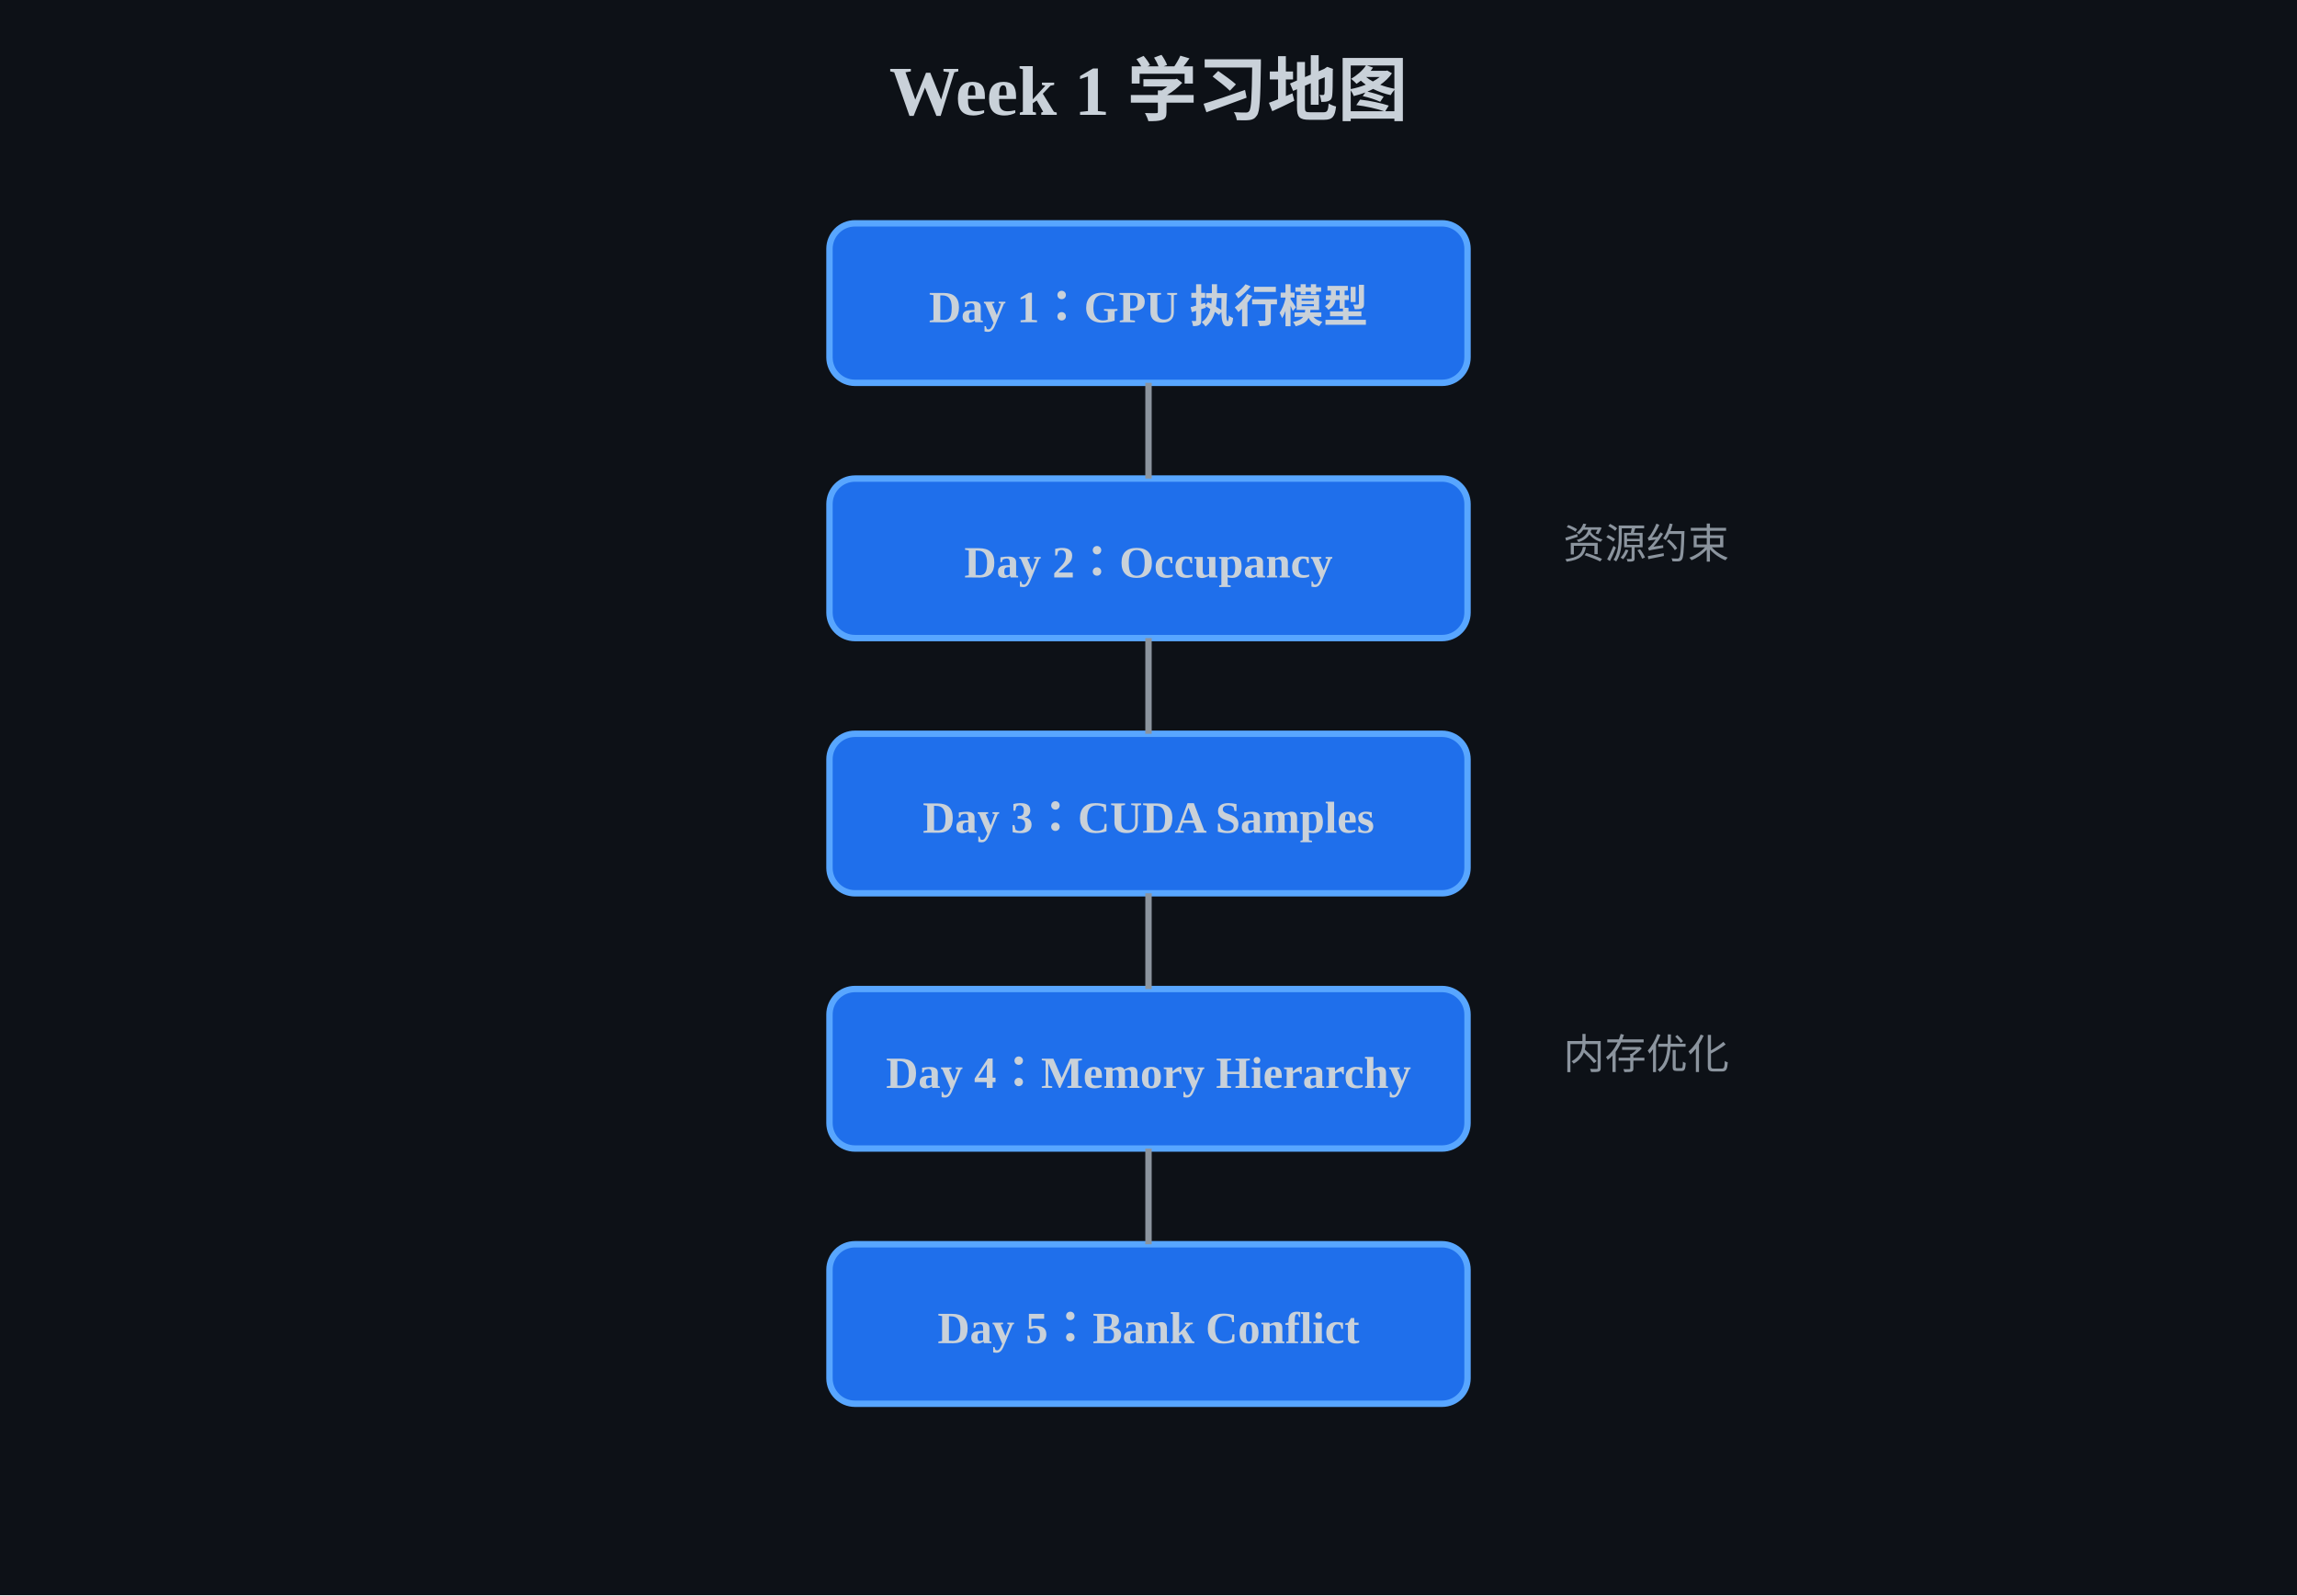
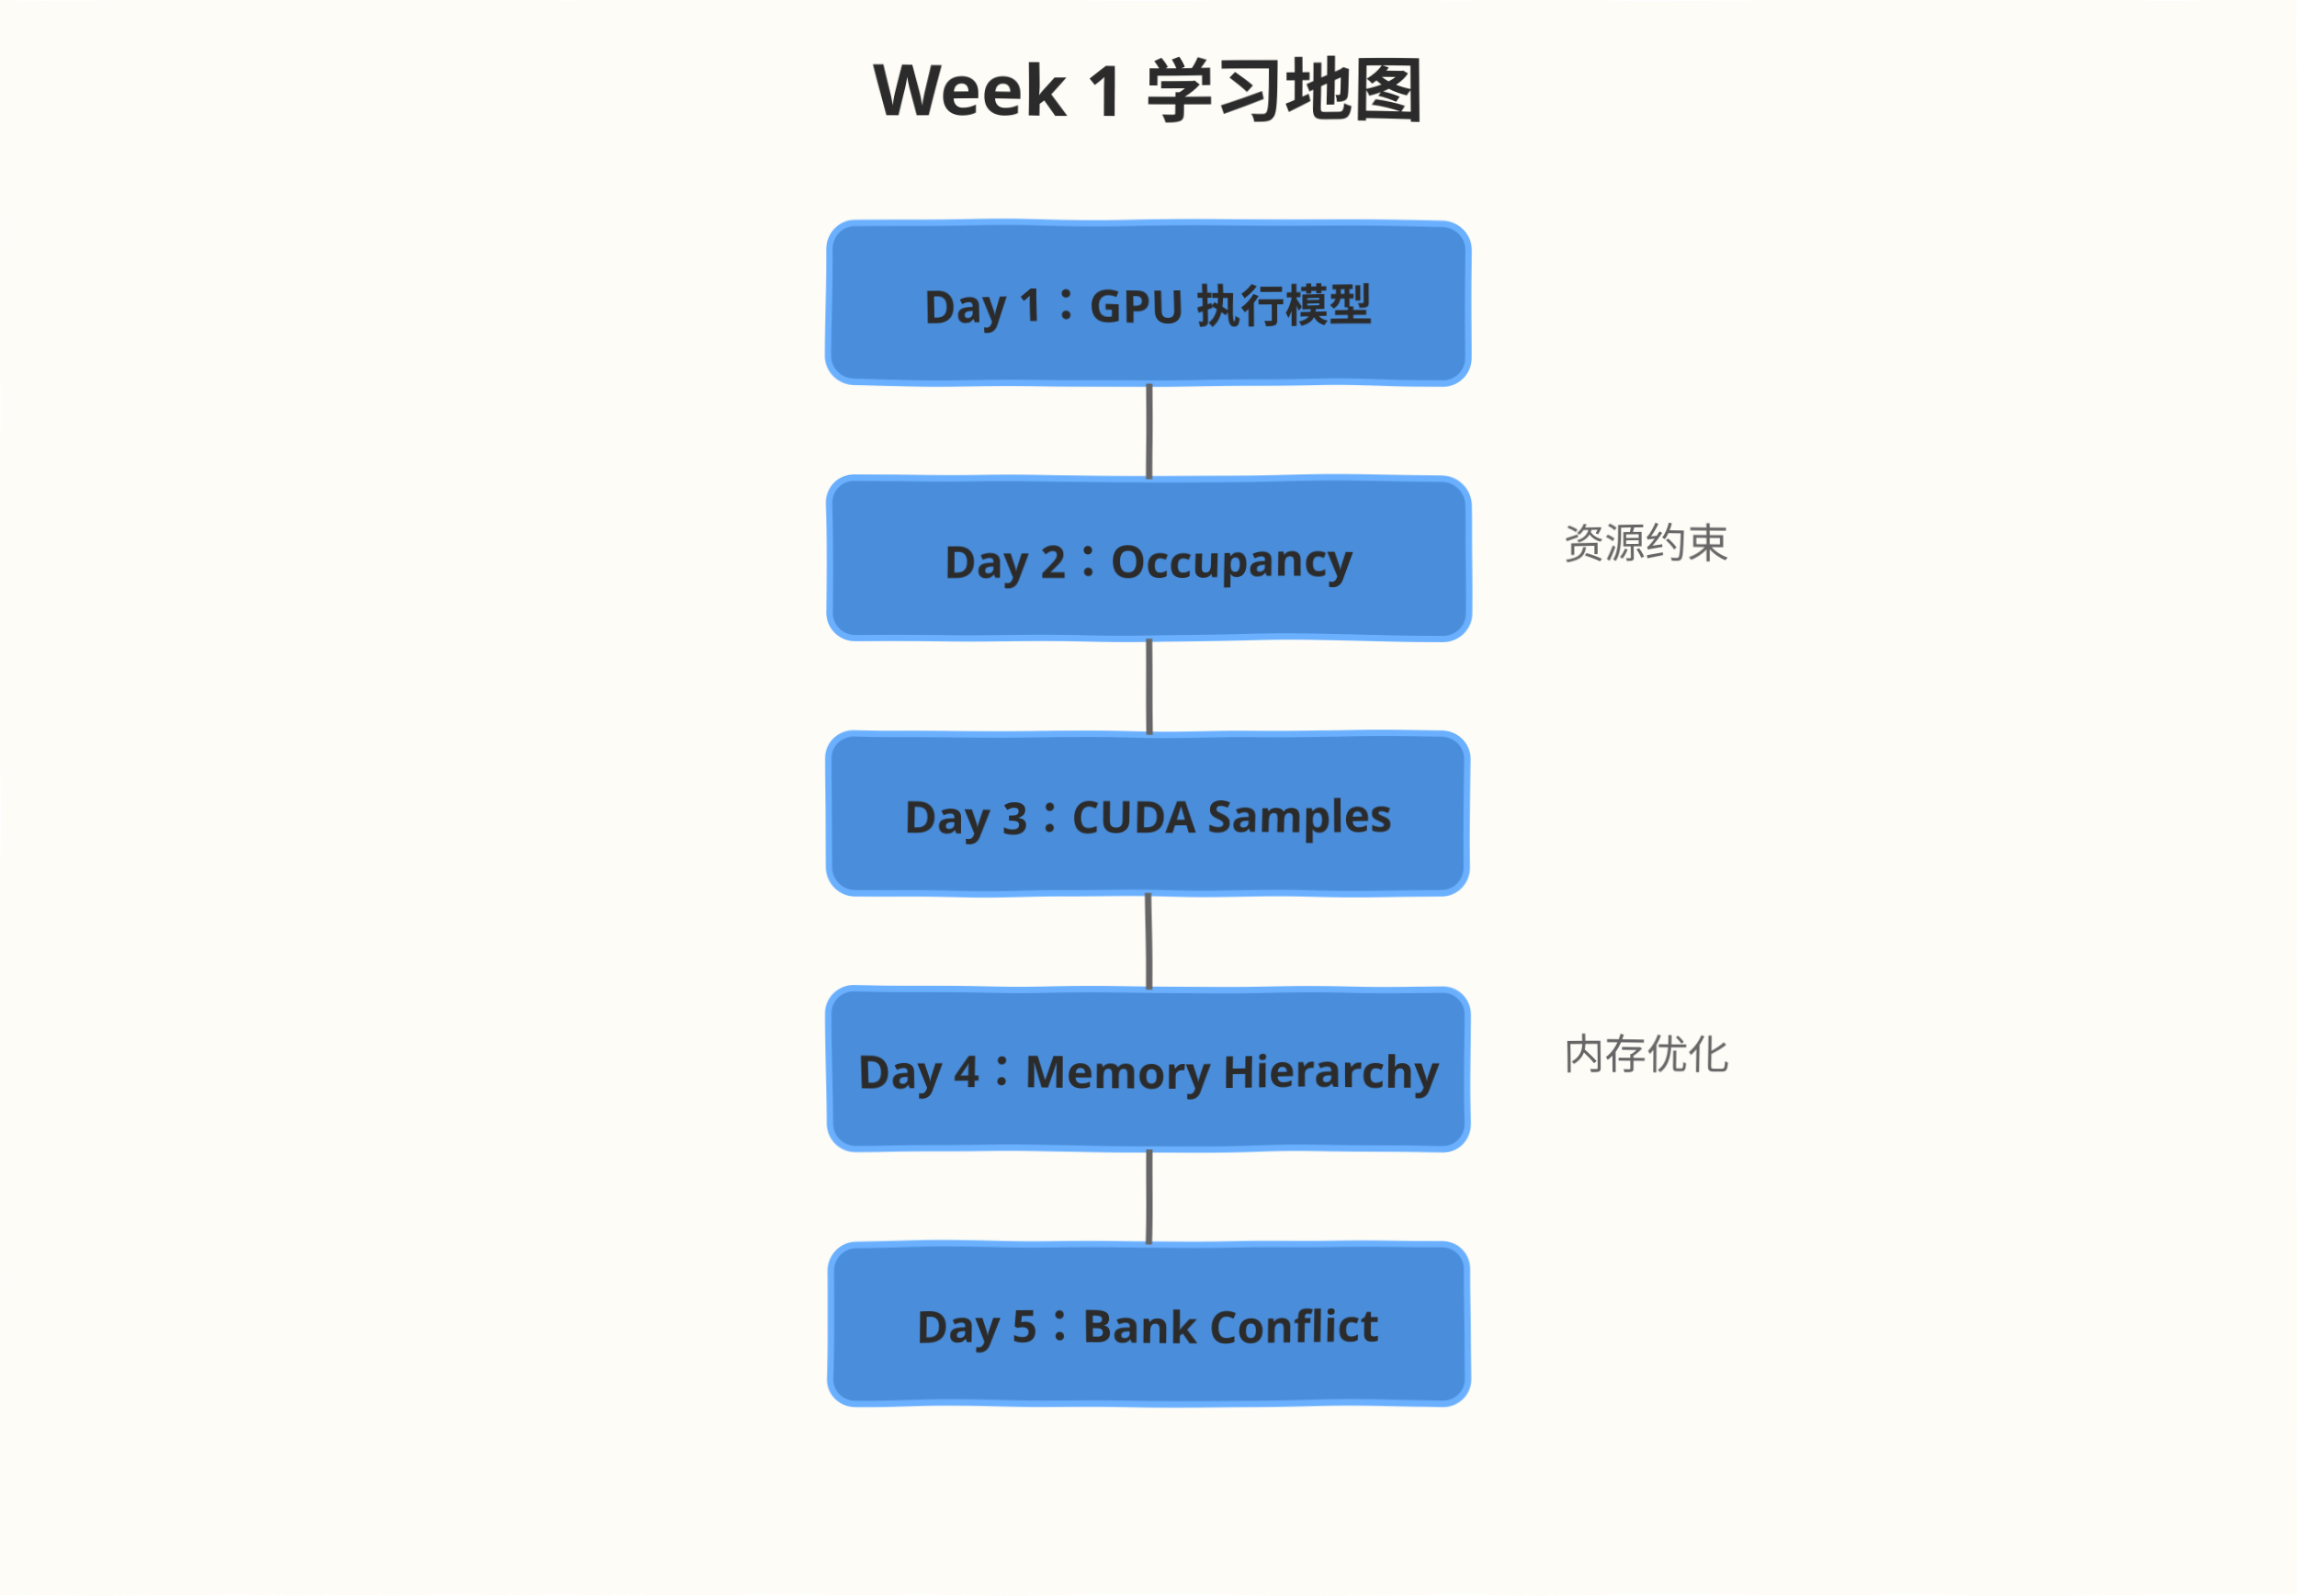
- <svg xmlns="http://www.w3.org/2000/svg" width="720" height="500" viewBox="0 0 720 500">
-   <rect width="720" height="500" fill="#0d1117" />
-   <text x="360" y="36" text-anchor="middle" font-size="22" font-weight="bold" fill="#c9d1d9">Week 1 学习地图</text>
-   <rect x="260" y="70" width="200" height="50" rx="8" fill="#1f6feb" stroke="#58a6ff" stroke-width="2" />
-   <text x="360" y="101" text-anchor="middle" font-size="14" fill="#c9d1d9" font-weight="bold">Day 1：GPU 执行模型</text>
-   <rect x="260" y="150" width="200" height="50" rx="8" fill="#1f6feb" stroke="#58a6ff" stroke-width="2" />
-   <text x="360" y="181" text-anchor="middle" font-size="14" fill="#c9d1d9" font-weight="bold">Day 2：Occupancy</text>
-   <rect x="260" y="230" width="200" height="50" rx="8" fill="#1f6feb" stroke="#58a6ff" stroke-width="2" />
-   <text x="360" y="261" text-anchor="middle" font-size="14" fill="#c9d1d9" font-weight="bold">Day 3：CUDA Samples</text>
-   <rect x="260" y="310" width="200" height="50" rx="8" fill="#1f6feb" stroke="#58a6ff" stroke-width="2" />
-   <text x="360" y="341" text-anchor="middle" font-size="14" fill="#c9d1d9" font-weight="bold">Day 4：Memory Hierarchy</text>
-   <rect x="260" y="390" width="200" height="50" rx="8" fill="#1f6feb" stroke="#58a6ff" stroke-width="2" />
-   <text x="360" y="421" text-anchor="middle" font-size="14" fill="#c9d1d9" font-weight="bold">Day 5：Bank Conflict</text>
-   <line x1="360" y1="120" x2="360" y2="150" stroke="#8b949e" stroke-width="2" marker-end="url(#arrowDown)" />
-   <line x1="360" y1="200" x2="360" y2="230" stroke="#8b949e" stroke-width="2" marker-end="url(#arrowDown)" />
-   <line x1="360" y1="280" x2="360" y2="310" stroke="#8b949e" stroke-width="2" marker-end="url(#arrowDown)" />
-   <line x1="360" y1="360" x2="360" y2="390" stroke="#8b949e" stroke-width="2" marker-end="url(#arrowDown)" />
-   <text x="490" y="175" font-size="13" fill="#8b949e">资源约束</text>
-   <text x="490" y="335" font-size="13" fill="#8b949e">内存优化</text>
+ <svg xmlns="http://www.w3.org/2000/svg" width="720" height="500" viewBox="0 0 720 500" font-family="'Comic Sans MS','Marker Felt','Segoe UI',cursive">
+   <defs>
+     <filter id="sketch" x="-3%" y="-3%" width="106%" height="106%">
+       <feTurbulence type="fractalNoise" baseFrequency="0.018" numOctaves="2" seed="4" result="n" />
+       <feDisplacementMap in="SourceGraphic" in2="n" scale="1.8" />
+     </filter>
+   </defs>
+   <g filter="url(#sketch)">
+     <rect width="720" height="500" fill="#fdfcf7" />
+     <text x="360" y="36" text-anchor="middle" font-size="22" font-weight="bold" fill="#2b2b2b">Week 1 学习地图</text>
+     <rect x="260" y="70" width="200" height="50" rx="8" fill="#4a8edb" stroke="#6ab0ff" stroke-width="2" />
+     <text x="360" y="101" text-anchor="middle" font-size="14" fill="#2b2b2b" font-weight="bold">Day 1：GPU 执行模型</text>
+     <rect x="260" y="150" width="200" height="50" rx="8" fill="#4a8edb" stroke="#6ab0ff" stroke-width="2" />
+     <text x="360" y="181" text-anchor="middle" font-size="14" fill="#2b2b2b" font-weight="bold">Day 2：Occupancy</text>
+     <rect x="260" y="230" width="200" height="50" rx="8" fill="#4a8edb" stroke="#6ab0ff" stroke-width="2" />
+     <text x="360" y="261" text-anchor="middle" font-size="14" fill="#2b2b2b" font-weight="bold">Day 3：CUDA Samples</text>
+     <rect x="260" y="310" width="200" height="50" rx="8" fill="#4a8edb" stroke="#6ab0ff" stroke-width="2" />
+     <text x="360" y="341" text-anchor="middle" font-size="14" fill="#2b2b2b" font-weight="bold">Day 4：Memory Hierarchy</text>
+     <rect x="260" y="390" width="200" height="50" rx="8" fill="#4a8edb" stroke="#6ab0ff" stroke-width="2" />
+     <text x="360" y="421" text-anchor="middle" font-size="14" fill="#2b2b2b" font-weight="bold">Day 5：Bank Conflict</text>
+     <line x1="360" y1="120" x2="360" y2="150" stroke="#666666" stroke-width="2" marker-end="url(#arrowDown)" />
+     <line x1="360" y1="200" x2="360" y2="230" stroke="#666666" stroke-width="2" marker-end="url(#arrowDown)" />
+     <line x1="360" y1="280" x2="360" y2="310" stroke="#666666" stroke-width="2" marker-end="url(#arrowDown)" />
+     <line x1="360" y1="360" x2="360" y2="390" stroke="#666666" stroke-width="2" marker-end="url(#arrowDown)" />
+     <text x="490" y="175" font-size="13" fill="#666666">资源约束</text>
+     <text x="490" y="335" font-size="13" fill="#666666">内存优化</text>
+   </g>
</svg>
